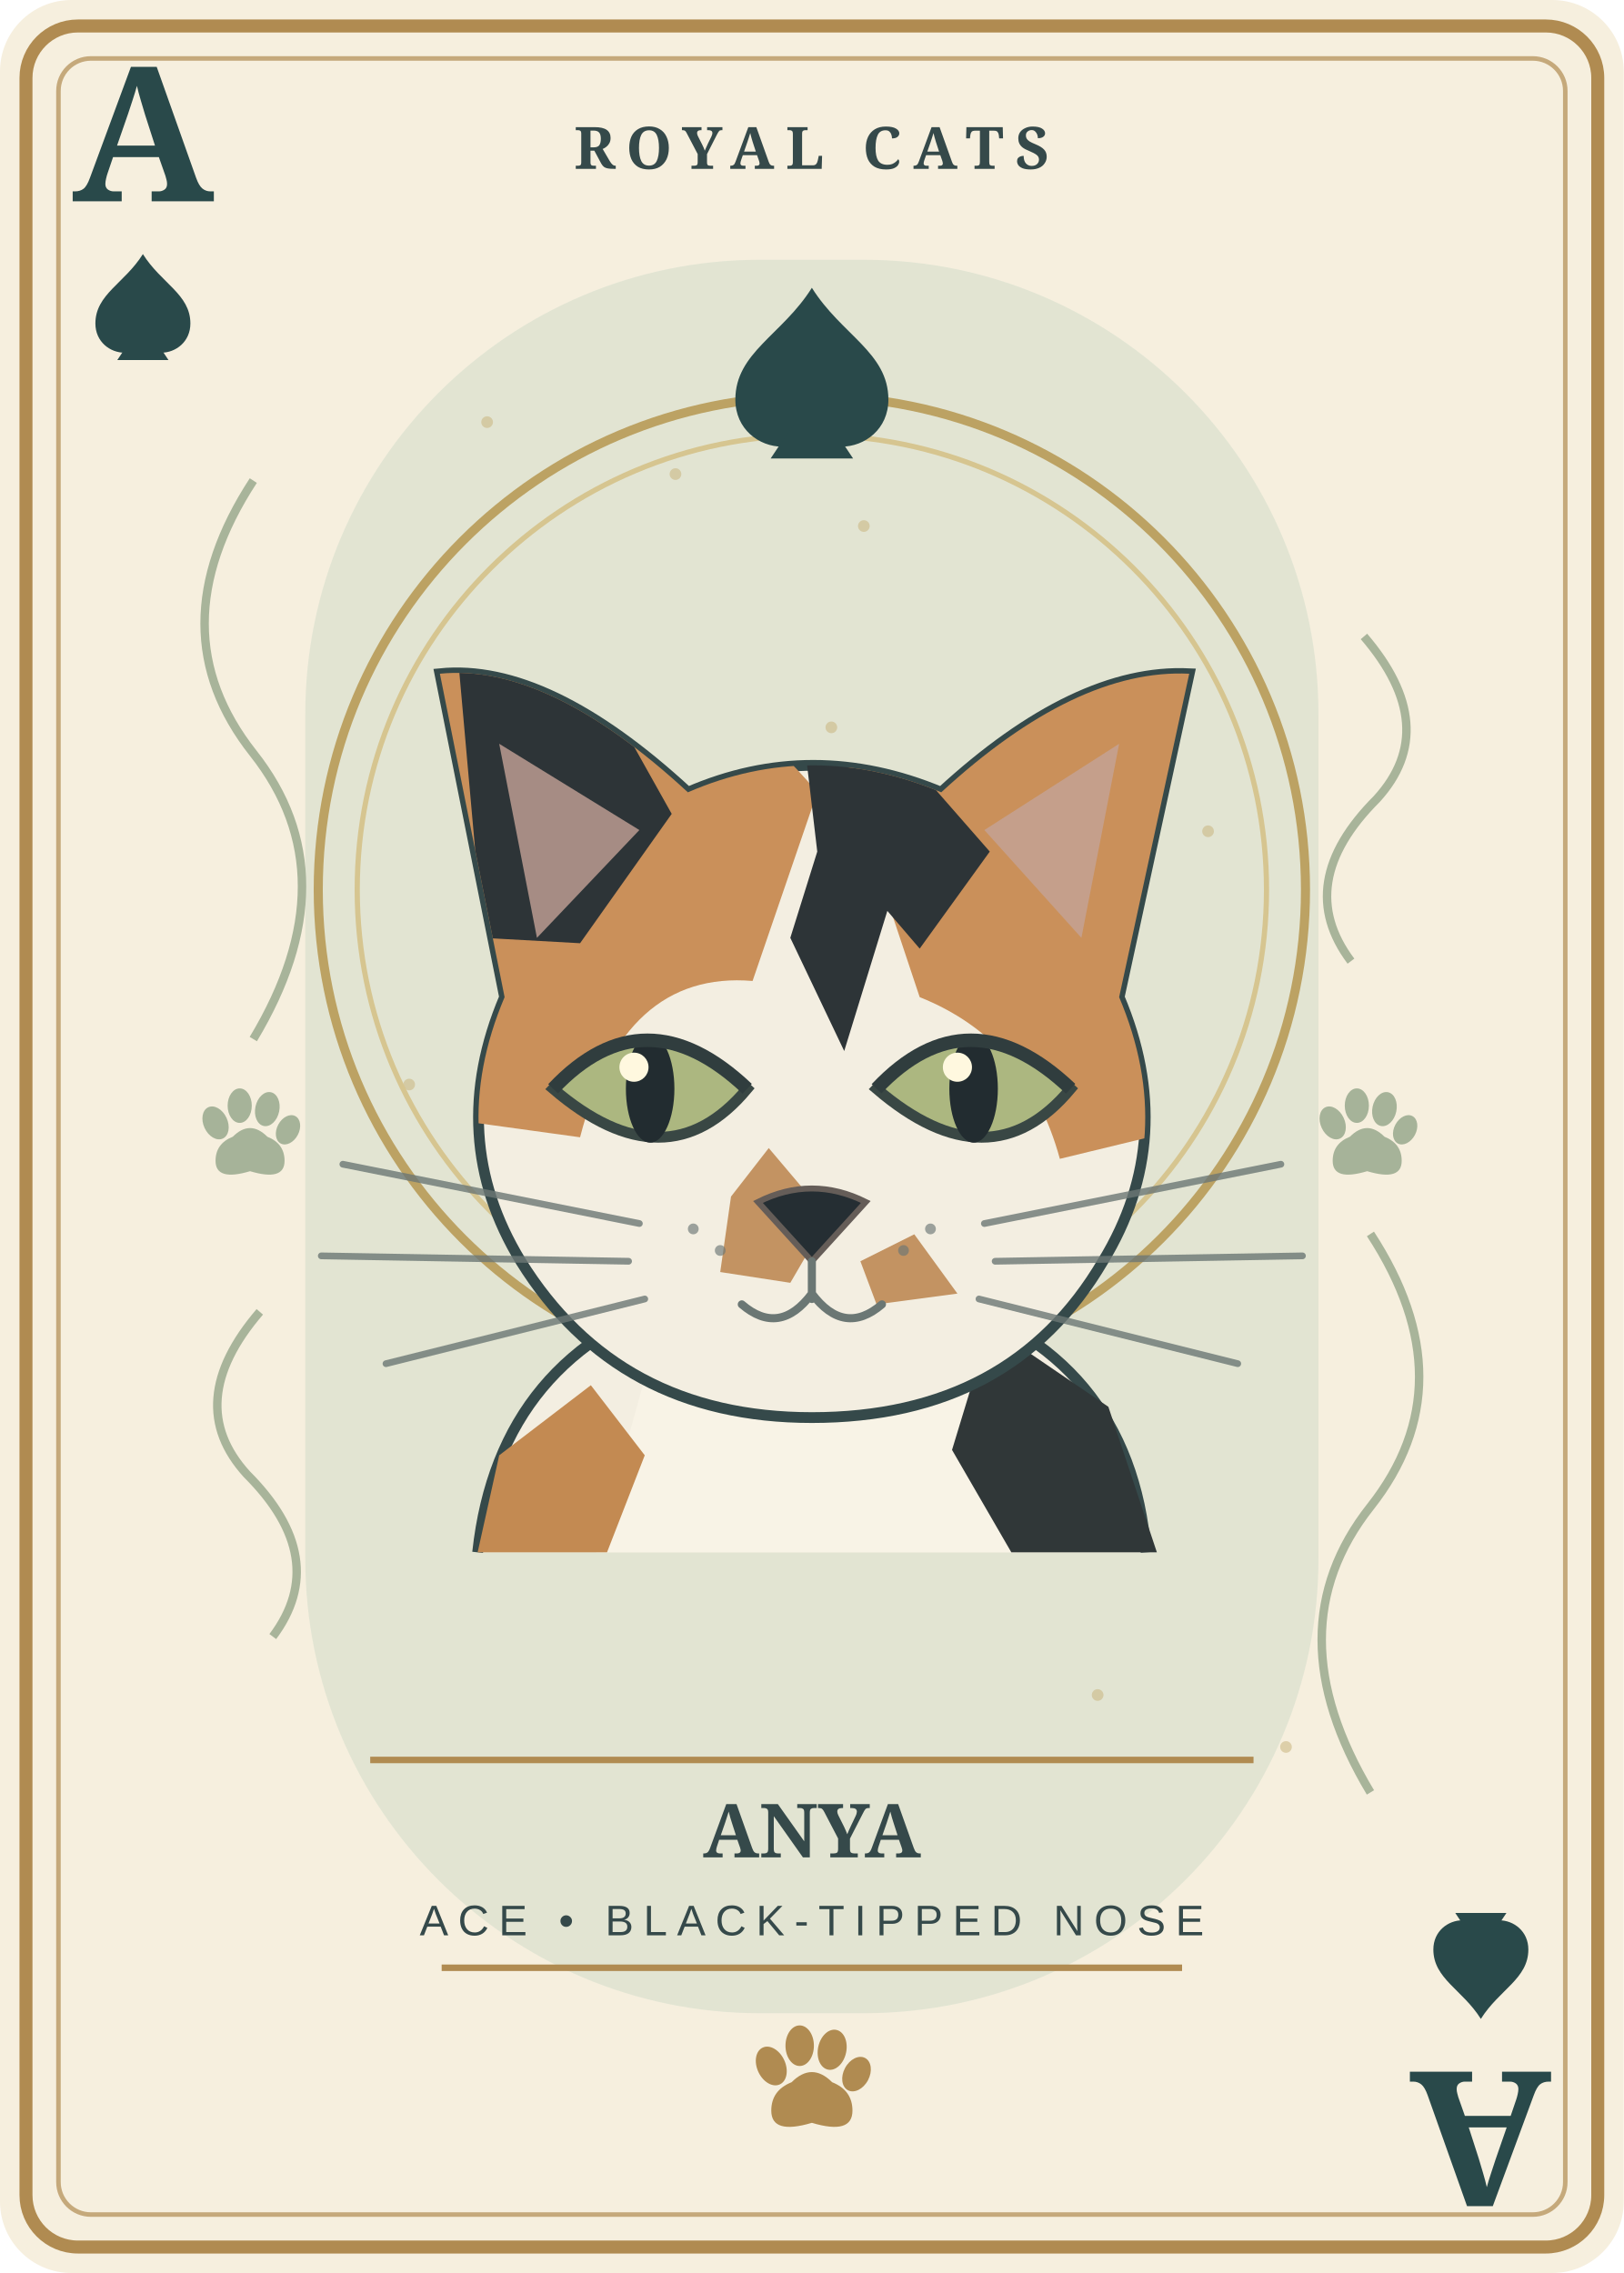
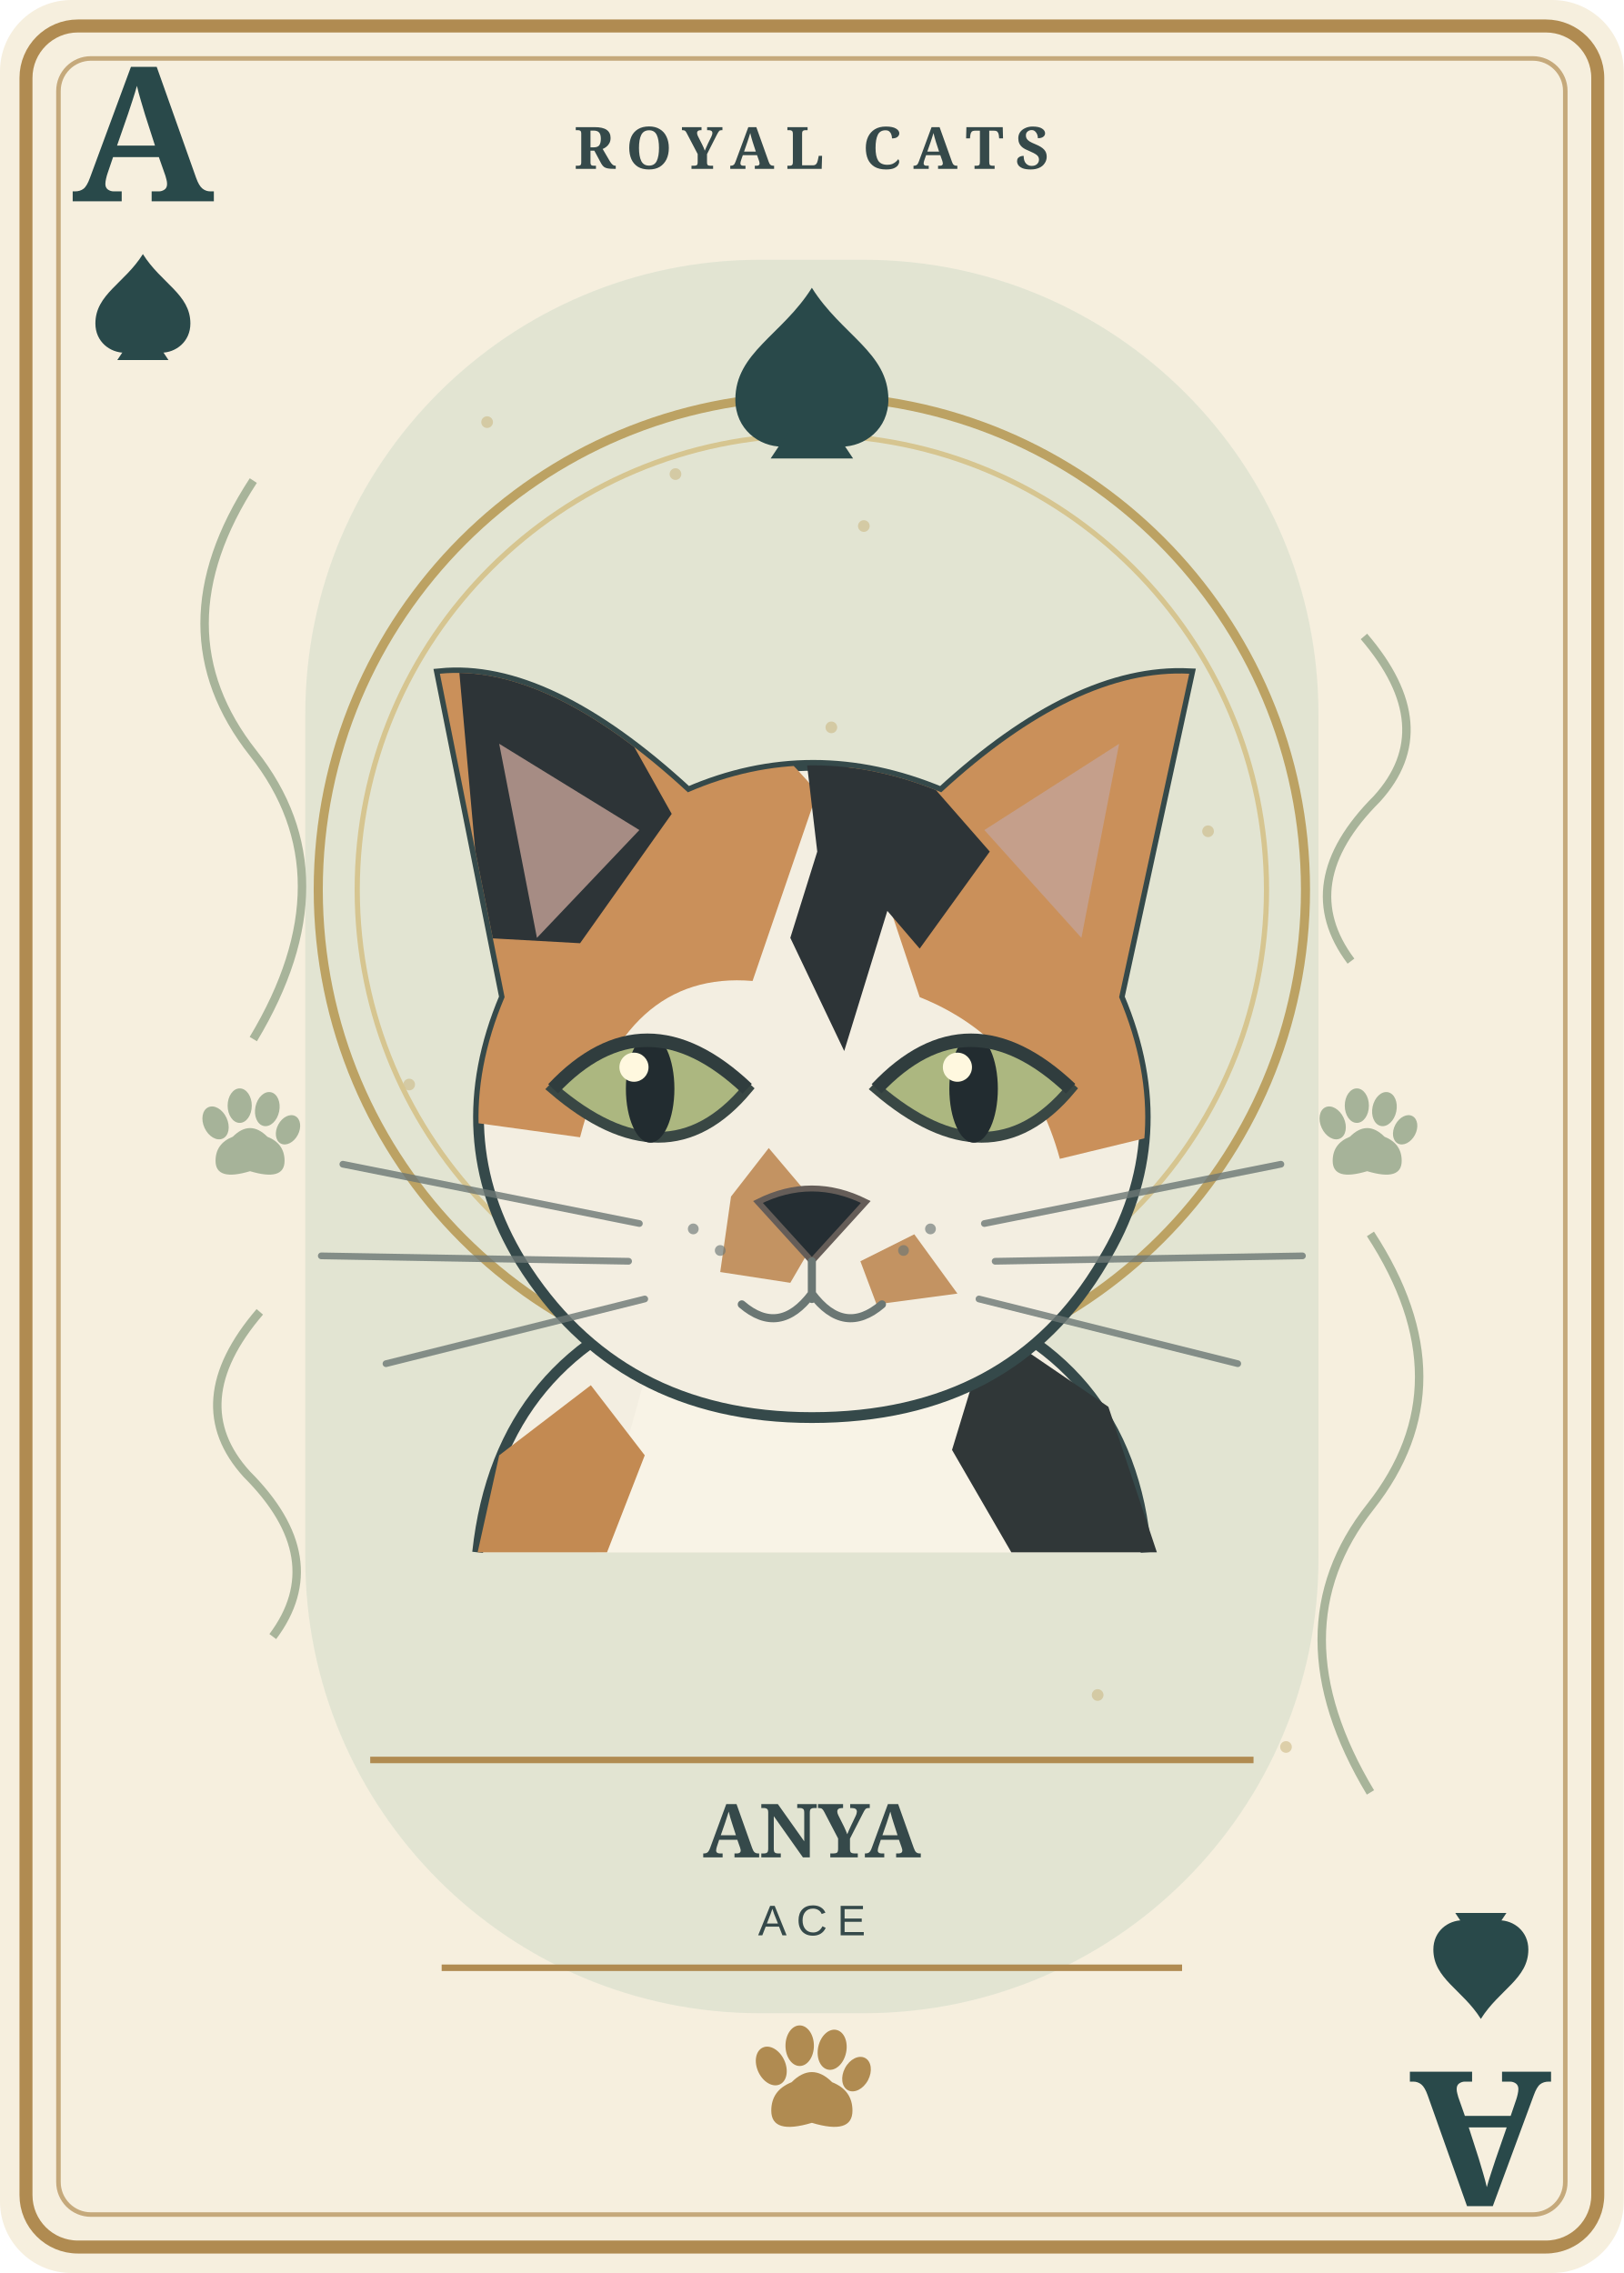
<svg xmlns="http://www.w3.org/2000/svg" xmlns:xlink="http://www.w3.org/1999/xlink" viewBox="0 0 250 350" role="img" aria-label="A of S — Royal Cats: Anya" data-deck="cats" data-character="anya">
  <defs>
    <symbol id="pip" viewBox="0 0 32 32">
      <g fill="#29494a">
        <path d="M16 2C11 10 3 13 3 21c0 5 4 8 8 8 2 0 4-1 5-3 1 2 3 3 5 3 4 0 8-3 8-8 0-8-8-11-13-19Z" />
        <path d="M13 25h6l4 6H9Z" />
      </g>
    </symbol>
    <symbol id="cat-art" viewBox="0 0 200 182">
      <g data-cat="anya">
        <path d="M38 182q4-37 40-48h44q37 11 40 48" fill="#f3eee1" stroke="#35494a" stroke-width="2" />
        <path d="M72 139q27 10 56 0l10 43H60Z" fill="#f8f3e6" />
        <path d="m133 140 22 15 9 27h-27l-11-19Z" fill="#303738" />
        <path d="m42 164 17-13 10 13-7 18H38Z" fill="#c38a52" />
        <defs>
          <clipPath id="fur-anya">
            <path d="M43 79 31 19Q51 17 77 41q23-10 47 0 25-23 46-22l-13 60q11 26-3 49-17 29-54 29-36 0-54-29Q32 105 43 79Z" />
          </clipPath>
        </defs>
        <path d="M43 79 31 19Q51 17 77 41q23-10 47 0 25-23 46-22l-13 60q11 26-3 49-17 29-54 29-36 0-54-29Q32 105 43 79Z" fill="#f3eee1" stroke="#35494a" stroke-width="2" />
        <g clip-path="url(#fur-anya)">
          <g data-marking="orange-cheeks-white-blaze">
            <path d="M25 17q45-13 76 24l-12 35q-24-2-32 29l-29-4Zm81 20q34-30 72-16l1 80-33 8q-6-22-26-30Z" fill="#ca905a" />
            <path d="m34 12 26 8 14 25-17 24-18-1Zm65 23 20 1 14 16-13 18-6-7-8 26-10-21 5-16Z" fill="#2d3437" />
            <path d="m85 116 7-9 11 13-7 12-13-2Zm24 12 10-5 8 11-15 2Z" fill="#c39362" />
          </g>
        </g>
        <path d="m42 32 7 36 19-20Zm115 0-7 36-18-20Z" fill="#c4a397" opacity=".8" />
        <path d="M52 96q17-18 36 0-15 18-36 0Z" fill="#acb780" stroke="#394744" stroke-width="2" />
        <ellipse cx="70" cy="96" rx="4.5" ry="10" fill="#222c30" />
        <circle cx="67" cy="92" r="2.7" fill="#fff8df" />
        <path d="M52 96q17-18 36 0" fill="none" stroke="#303d3e" stroke-width="2.5" />
        <path d="M112 96q17-18 36 0-15 18-36 0Z" fill="#acb780" stroke="#394744" stroke-width="2" />
        <ellipse cx="130" cy="96" rx="4.5" ry="10" fill="#222c30" />
        <circle cx="127" cy="92" r="2.7" fill="#fff8df" />
        <path d="M112 96q17-18 36 0" fill="none" stroke="#303d3e" stroke-width="2.5" />
        <path data-feature="black-tipped-nose" d="M90 117q10-5 20 0l-10 11Z" fill="#252e33" stroke="#655d58" stroke-width="1.1" />
        <path d="M100 128v7m0-1q-6 8-13 2m13-2q6 8 13 2" fill="none" stroke="#6b7774" stroke-width="1.5" stroke-linecap="round" />
        <g fill="#6b7774" opacity=".65">
          <circle cx="78" cy="122" r="1" />
          <circle cx="83" cy="126" r="1" />
          <circle cx="122" cy="122" r="1" />
          <circle cx="117" cy="126" r="1" />
        </g>
        <path d="M68 121 13 110m53 18-57-1m60 8-48 12m111-26 55-11m-53 18 57-1m-60 8 48 12" fill="none" stroke="#6b7774" stroke-width="1.25" opacity=".8" stroke-linecap="round" />
      </g>
    </symbol>
  </defs>
  <rect width="250" height="350" rx="11" fill="#f6efde" />
  <rect x="4" y="4" width="242" height="342" rx="8" fill="none" stroke="#b08b51" stroke-width="2" />
  <rect x="9" y="9" width="232" height="332" rx="5" fill="none" stroke="#b08b51" stroke-width=".7" opacity=".7" />
  <rect x="47" y="40" width="156" height="270" rx="70" fill="#d7dfcd" opacity=".65" />
  <g data-motif="paw-and-yarn-border" fill="none" stroke="#a8b49a" stroke-width="1.3">
    <path d="M39 74q-15 23 0 42t0 44m172 30q15 23 0 42t0 44" />
    <path d="M40 202q-12 14-2 25 13 13 4 25m168-154q12 14 2 25-13 13-4 25" />
  </g>
  <g transform="translate(30 166) scale(0.53125)" fill="#a6b399">
    <path d="M6 24q0-5 5-7 5-5 10 0 5 2 5 7 0 6-10 3-10 3-10-3Z" />
    <ellipse cx="6" cy="13" rx="3.5" ry="5" transform="rotate(-25 6 13)" />
    <ellipse cx="13" cy="8" rx="3.5" ry="5" />
    <ellipse cx="21" cy="9" rx="3.5" ry="5" transform="rotate(12 21 9)" />
    <ellipse cx="27" cy="15" rx="3.2" ry="4.5" transform="rotate(28 27 15)" />
  </g>
  <g transform="translate(202 166) scale(0.53125)" fill="#a6b399">
    <path d="M6 24q0-5 5-7 5-5 10 0 5 2 5 7 0 6-10 3-10 3-10-3Z" />
    <ellipse cx="6" cy="13" rx="3.5" ry="5" transform="rotate(-25 6 13)" />
    <ellipse cx="13" cy="8" rx="3.5" ry="5" />
    <ellipse cx="21" cy="9" rx="3.5" ry="5" transform="rotate(12 21 9)" />
    <ellipse cx="27" cy="15" rx="3.2" ry="4.5" transform="rotate(28 27 15)" />
  </g>
  <g fill="#c9b47e" opacity=".55">
    <circle cx="133" cy="81" r=".9" />
    <circle cx="186" cy="128" r=".9" />
    <circle cx="92" cy="175" r=".9" />
    <circle cx="145" cy="222" r=".9" />
    <circle cx="198" cy="269" r=".9" />
    <circle cx="104" cy="73" r=".9" />
    <circle cx="157" cy="120" r=".9" />
    <circle cx="63" cy="167" r=".9" />
    <circle cx="116" cy="214" r=".9" />
    <circle cx="169" cy="261" r=".9" />
    <circle cx="75" cy="65" r=".9" />
    <circle cx="128" cy="112" r=".9" />
  </g>
  <text x="125" y="26" text-anchor="middle" fill="#35494a" font-family="Georgia,serif" font-weight="700" font-size="9" letter-spacing="1.8">ROYAL CATS</text>
  <g fill="#29494a" text-anchor="middle">
    <text x="22" y="31" font-family="Georgia,serif" font-weight="700" font-size="29">A</text>
    <use xlink:href="#pip" x="13" y="38" width="18" height="18" />
  </g>
  <g transform="rotate(180 125 175)">
    <g fill="#29494a" text-anchor="middle">
      <text x="22" y="31" font-family="Georgia,serif" font-weight="700" font-size="29">A</text>
      <use xlink:href="#pip" x="13" y="38" width="18" height="18" />
    </g>
  </g>
  <g id="main-art">
    <circle cx="125" cy="137" r="76" fill="none" stroke="#bca263" stroke-width="1.4" />
    <circle cx="125" cy="137" r="70" fill="none" stroke="#d6c590" stroke-width=".8" />
    <use xlink:href="#pip" x="110.5" y="42.5" width="29" height="29" />
    <use xlink:href="#cat-art" x="42" y="73" width="166" height="181" />
    <path d="M57 271h136m-125 32h114" stroke="#b08b51" stroke-width="1" />
    <text x="125" y="286" text-anchor="middle" fill="#35494a" font-family="Georgia,serif" font-weight="700" font-size="11.5">ANYA</text>
-     <text x="125" y="298" text-anchor="middle" fill="#35494a" font-family="Arial,sans-serif" font-size="6.6" letter-spacing="1.5">ACE • BLACK-TIPPED NOSE</text>
+     <text x="125" y="298" text-anchor="middle" fill="#35494a" font-family="Arial,sans-serif" font-size="6.6" letter-spacing="1.5">ACE</text>
    <g transform="translate(115 310) scale(0.625)" fill="#b08b51">
      <path d="M6 24q0-5 5-7 5-5 10 0 5 2 5 7 0 6-10 3-10 3-10-3Z" />
      <ellipse cx="6" cy="13" rx="3.5" ry="5" transform="rotate(-25 6 13)" />
      <ellipse cx="13" cy="8" rx="3.5" ry="5" />
      <ellipse cx="21" cy="9" rx="3.5" ry="5" transform="rotate(12 21 9)" />
      <ellipse cx="27" cy="15" rx="3.2" ry="4.5" transform="rotate(28 27 15)" />
    </g>
  </g>
</svg>
